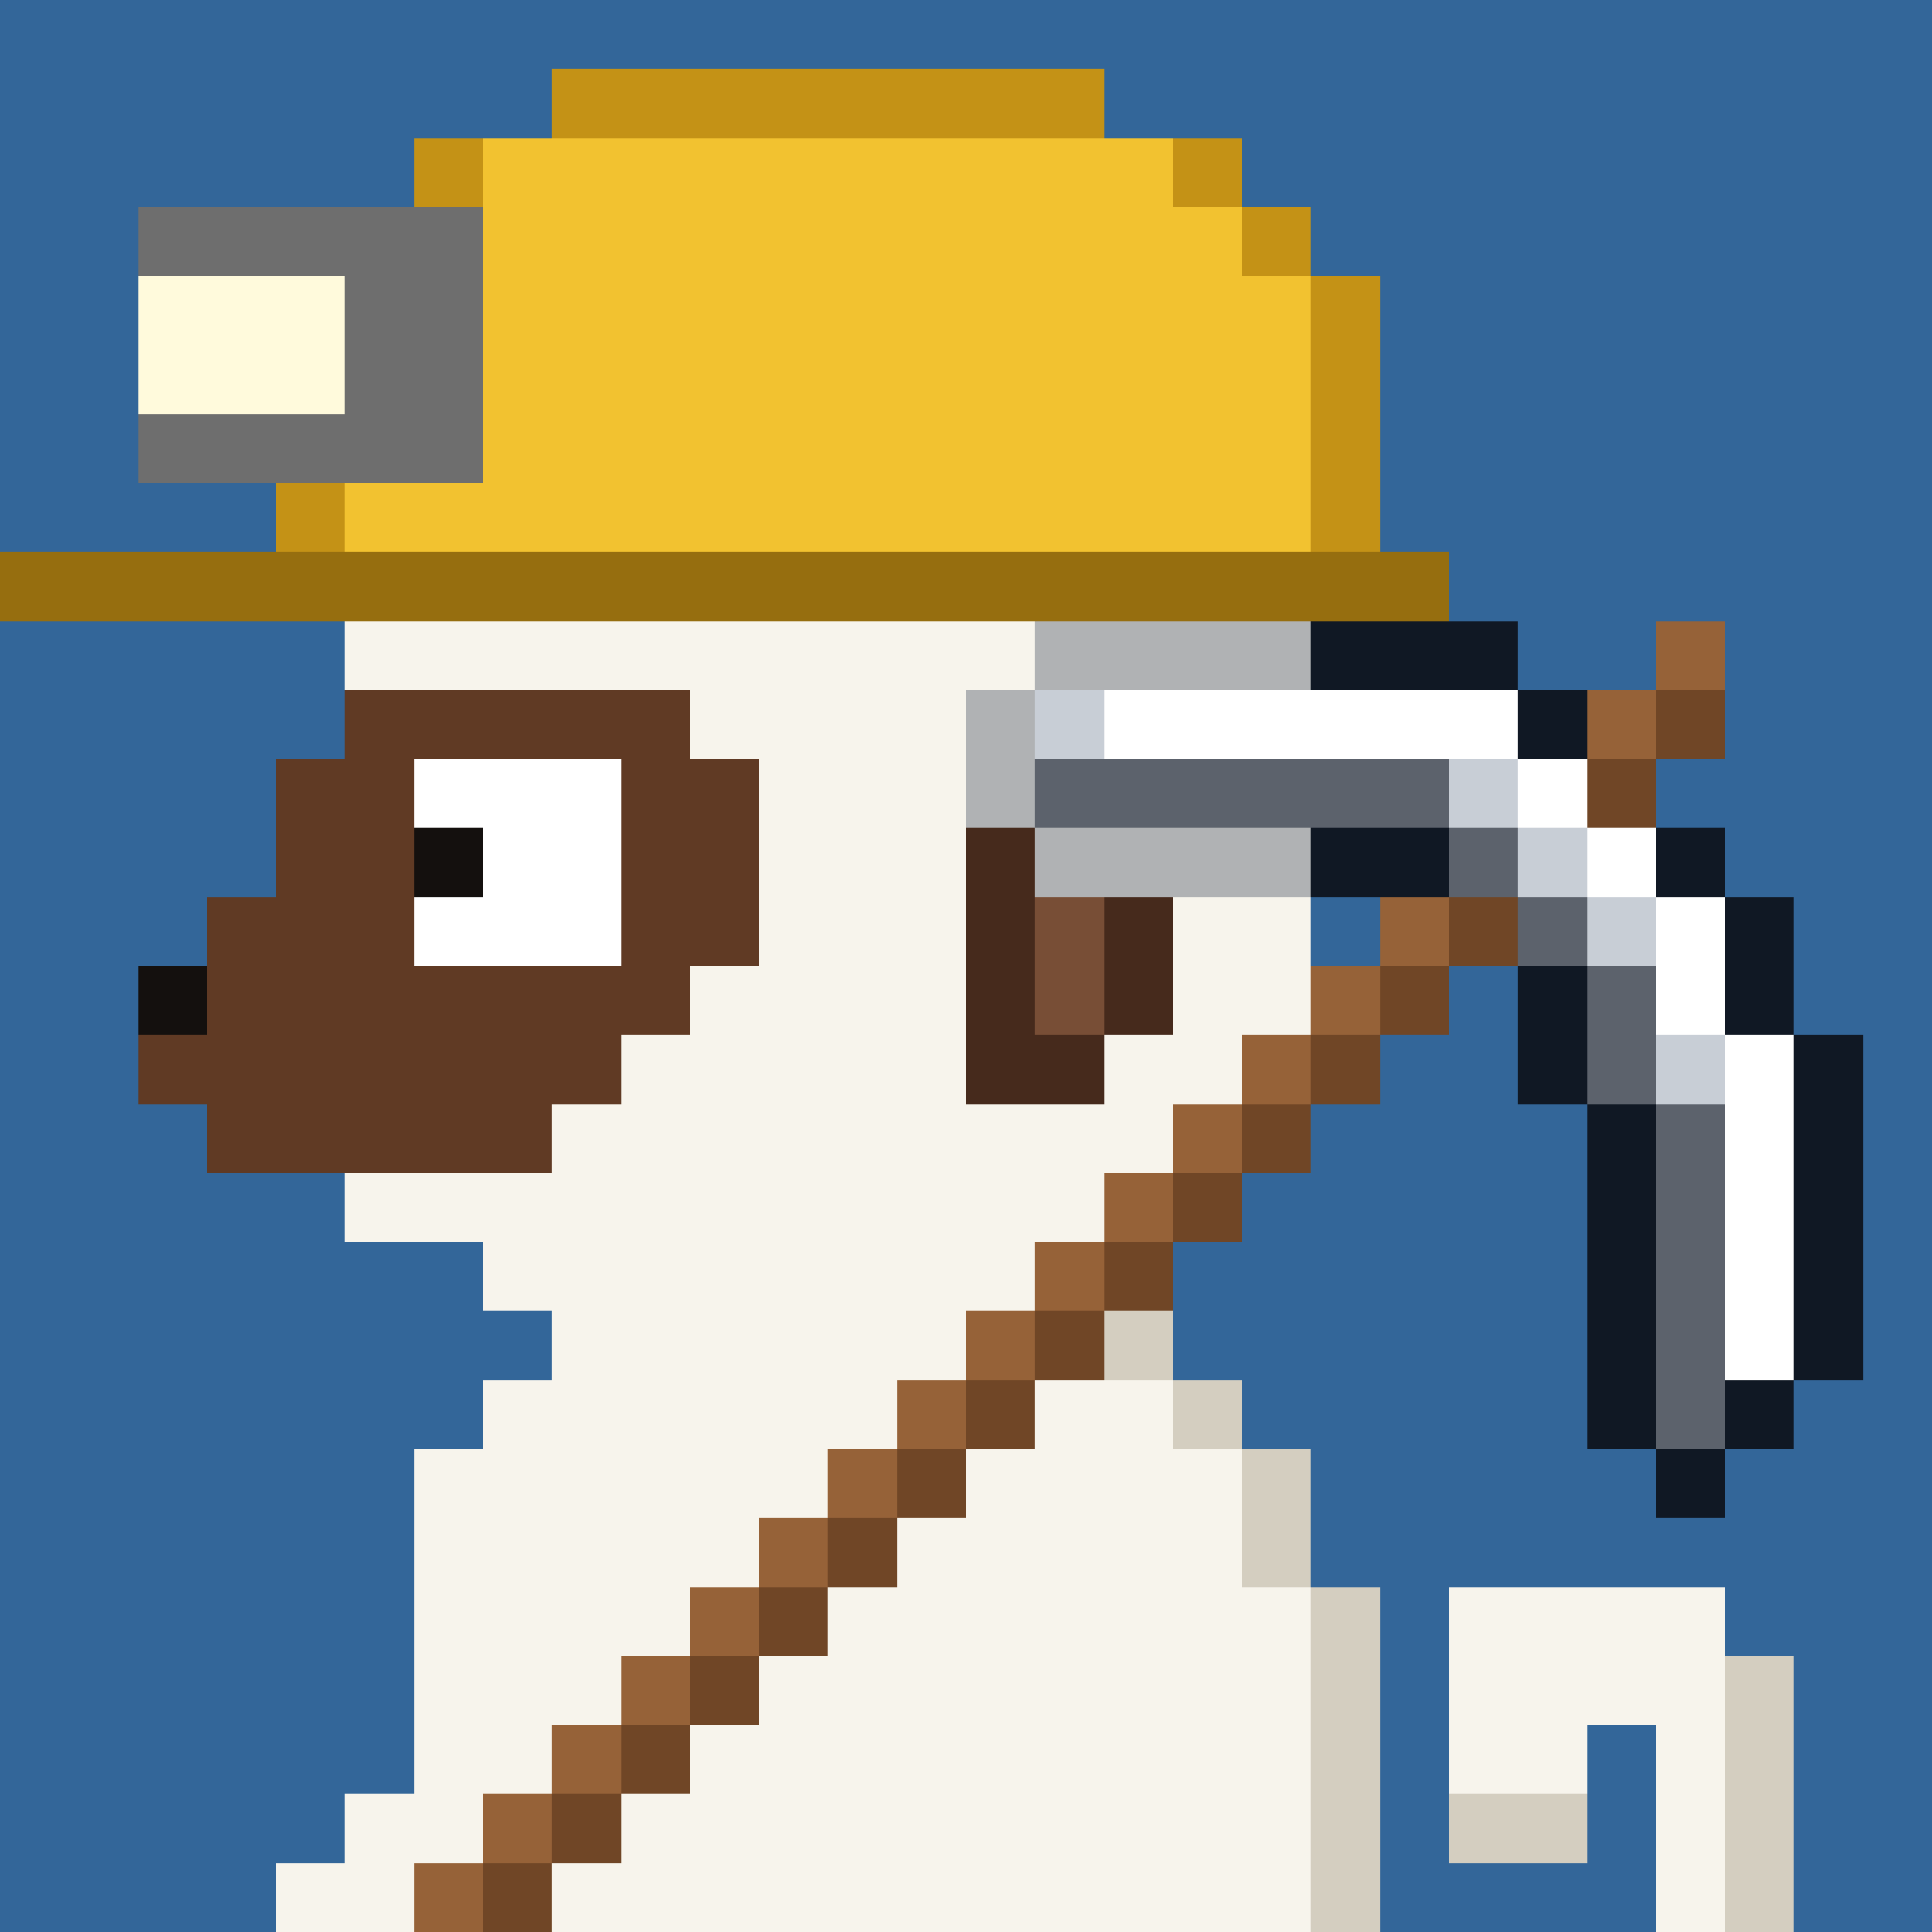
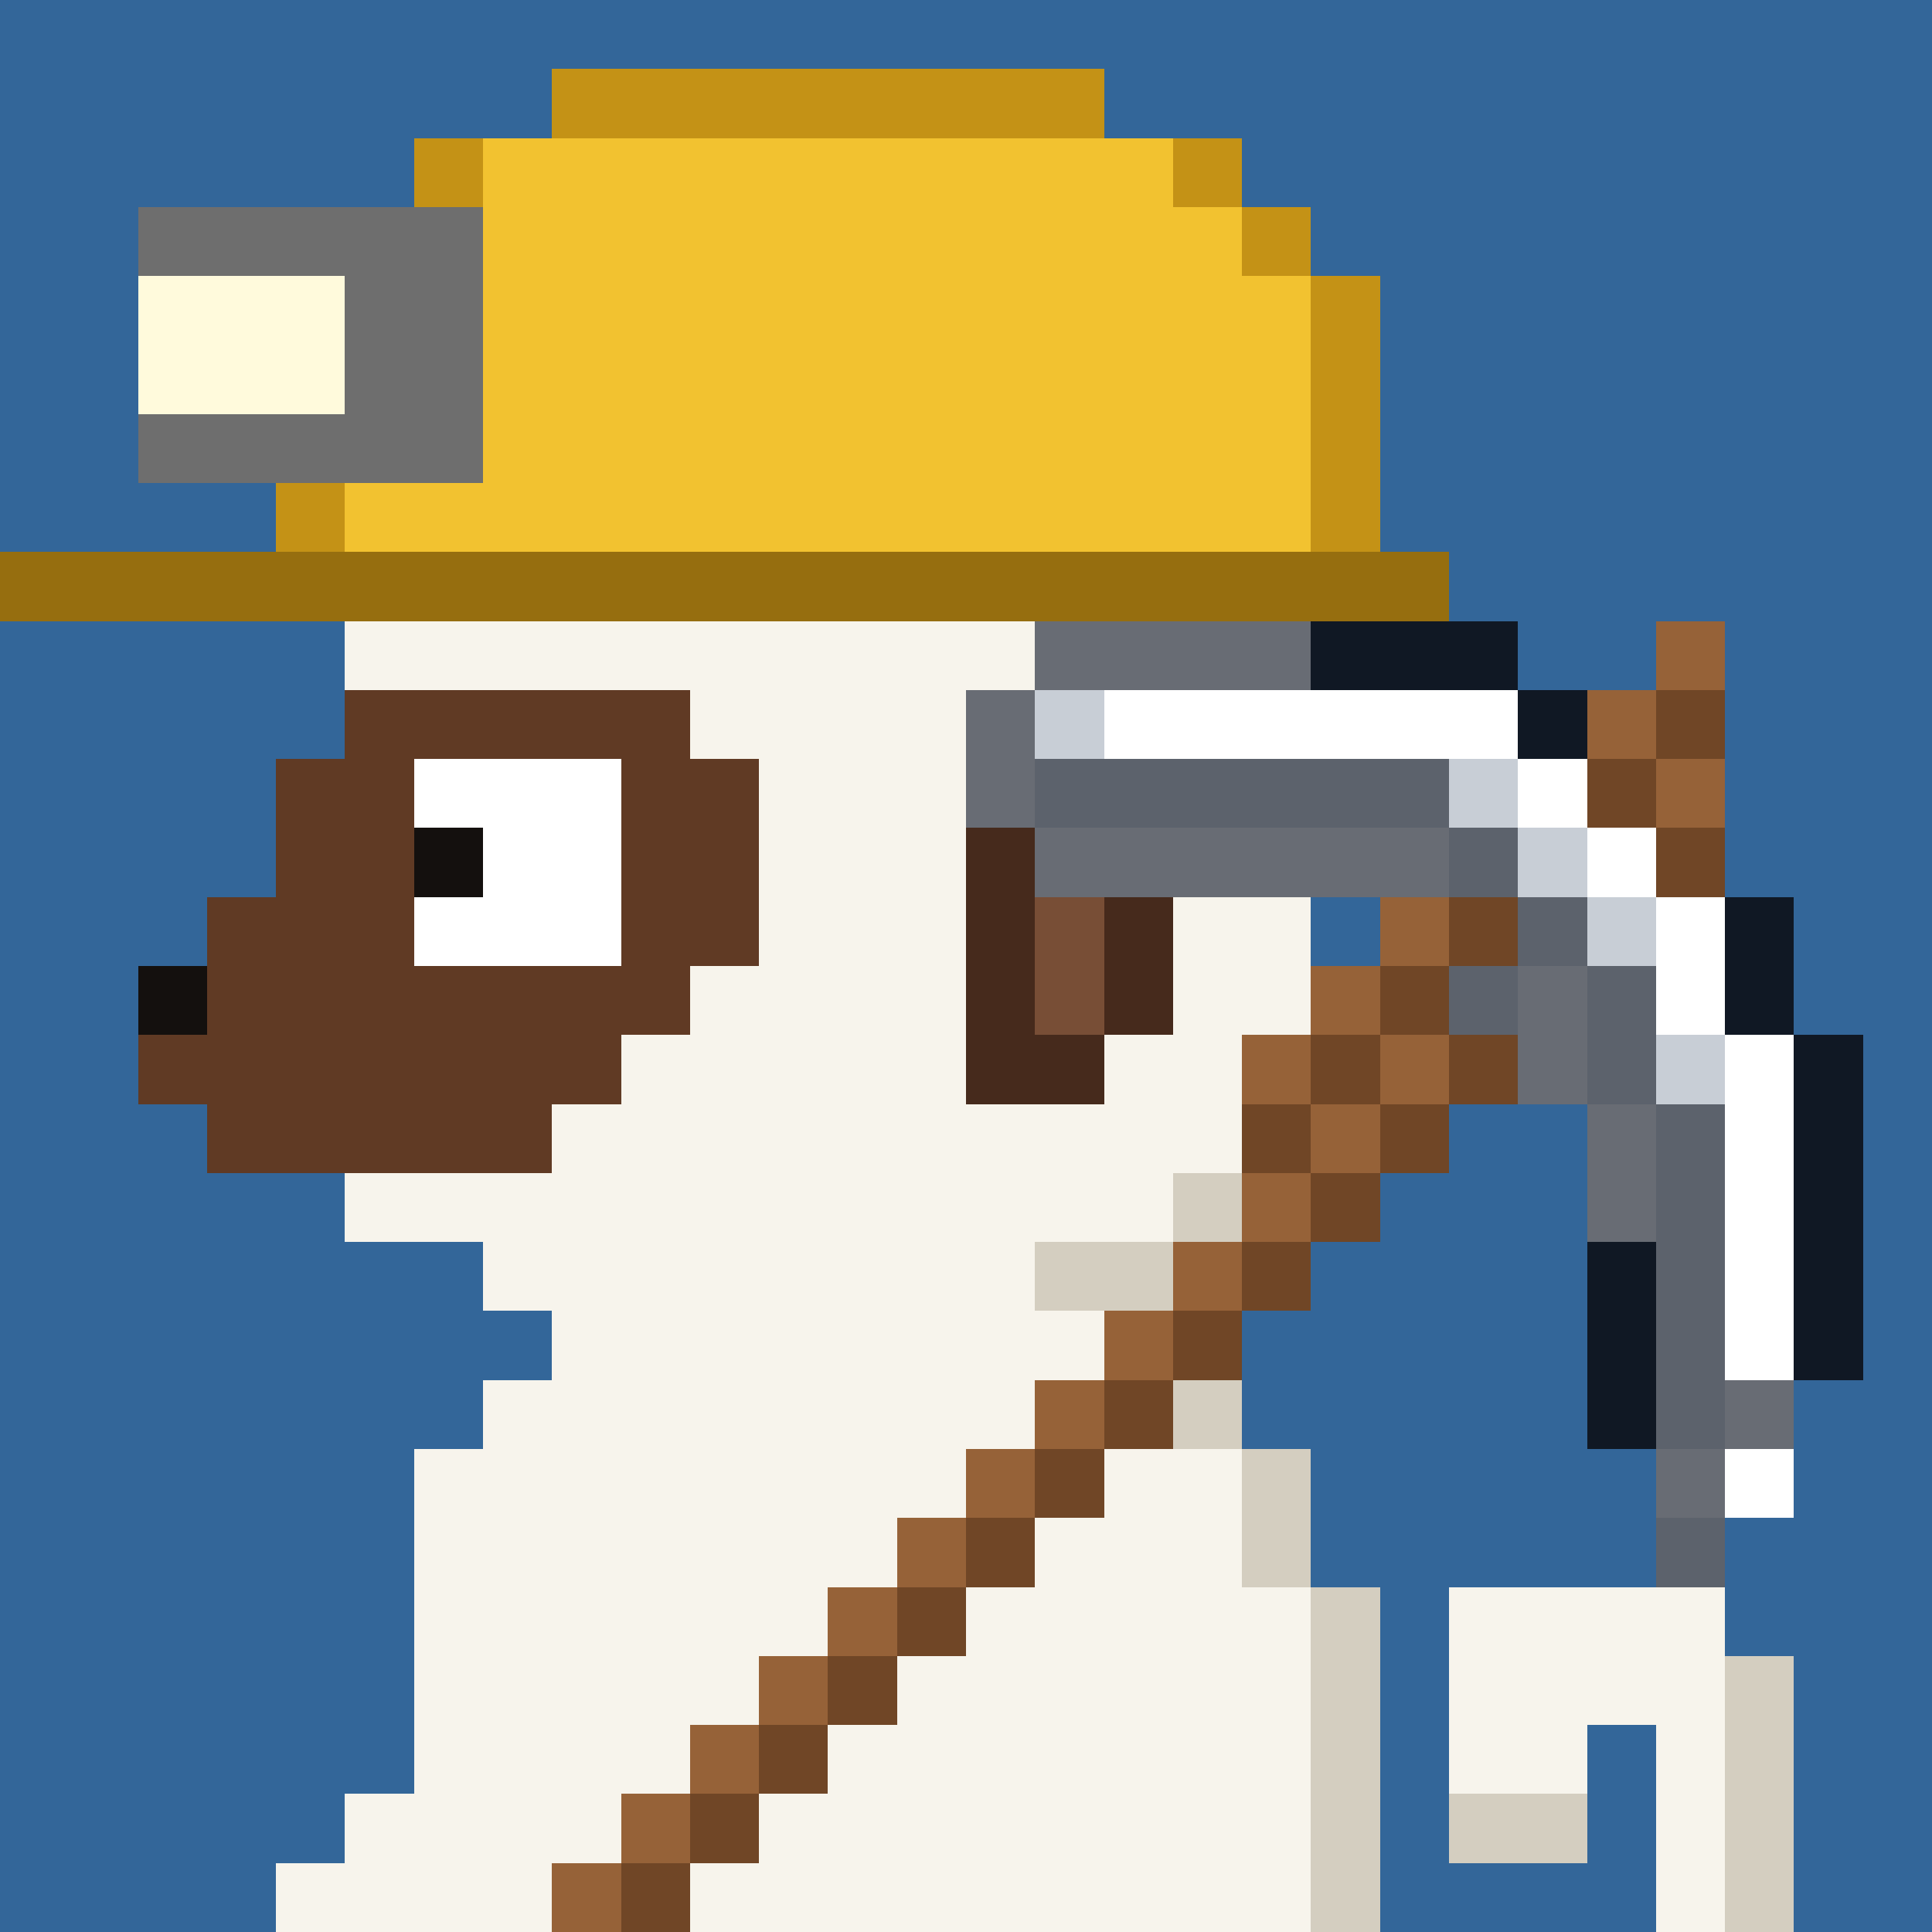
<svg xmlns="http://www.w3.org/2000/svg" viewBox="0 0 28 28" shape-rendering="crispEdges">
  <rect width="28" height="28" fill="#336699" />
  <rect x="8" y="1" width="1" height="1" fill="#c49216" />
  <rect x="9" y="1" width="1" height="1" fill="#c49216" />
  <rect x="10" y="1" width="1" height="1" fill="#c49216" />
  <rect x="11" y="1" width="1" height="1" fill="#c49216" />
  <rect x="12" y="1" width="1" height="1" fill="#c49216" />
  <rect x="13" y="1" width="1" height="1" fill="#c49216" />
  <rect x="14" y="1" width="1" height="1" fill="#c49216" />
  <rect x="15" y="1" width="1" height="1" fill="#c49216" />
  <rect x="6" y="2" width="1" height="1" fill="#c49216" />
  <rect x="7" y="2" width="1" height="1" fill="#f2c230" />
  <rect x="8" y="2" width="1" height="1" fill="#f2c230" />
  <rect x="9" y="2" width="1" height="1" fill="#f2c230" />
  <rect x="10" y="2" width="1" height="1" fill="#f2c230" />
  <rect x="11" y="2" width="1" height="1" fill="#f2c230" />
  <rect x="12" y="2" width="1" height="1" fill="#f2c230" />
  <rect x="13" y="2" width="1" height="1" fill="#f2c230" />
  <rect x="14" y="2" width="1" height="1" fill="#f2c230" />
  <rect x="15" y="2" width="1" height="1" fill="#f2c230" />
  <rect x="16" y="2" width="1" height="1" fill="#f2c230" />
  <rect x="17" y="2" width="1" height="1" fill="#c49216" />
  <rect x="2" y="3" width="1" height="1" fill="#6e6e6e" />
  <rect x="3" y="3" width="1" height="1" fill="#6e6e6e" />
  <rect x="4" y="3" width="1" height="1" fill="#6e6e6e" />
  <rect x="5" y="3" width="1" height="1" fill="#6e6e6e" />
  <rect x="6" y="3" width="1" height="1" fill="#6e6e6e" />
  <rect x="7" y="3" width="1" height="1" fill="#f2c230" />
  <rect x="8" y="3" width="1" height="1" fill="#f2c230" />
  <rect x="9" y="3" width="1" height="1" fill="#f2c230" />
  <rect x="10" y="3" width="1" height="1" fill="#f2c230" />
  <rect x="11" y="3" width="1" height="1" fill="#f2c230" />
  <rect x="12" y="3" width="1" height="1" fill="#f2c230" />
  <rect x="13" y="3" width="1" height="1" fill="#f2c230" />
  <rect x="14" y="3" width="1" height="1" fill="#f2c230" />
  <rect x="15" y="3" width="1" height="1" fill="#f2c230" />
  <rect x="16" y="3" width="1" height="1" fill="#f2c230" />
  <rect x="17" y="3" width="1" height="1" fill="#f2c230" />
  <rect x="18" y="3" width="1" height="1" fill="#c49216" />
  <rect x="2" y="4" width="1" height="1" fill="#fffadc" />
  <rect x="3" y="4" width="1" height="1" fill="#fffadc" />
  <rect x="4" y="4" width="1" height="1" fill="#fffadc" />
  <rect x="5" y="4" width="1" height="1" fill="#6e6e6e" />
  <rect x="6" y="4" width="1" height="1" fill="#6e6e6e" />
  <rect x="7" y="4" width="1" height="1" fill="#f2c230" />
  <rect x="8" y="4" width="1" height="1" fill="#f2c230" />
  <rect x="9" y="4" width="1" height="1" fill="#f2c230" />
  <rect x="10" y="4" width="1" height="1" fill="#f2c230" />
  <rect x="11" y="4" width="1" height="1" fill="#f2c230" />
  <rect x="12" y="4" width="1" height="1" fill="#f2c230" />
  <rect x="13" y="4" width="1" height="1" fill="#f2c230" />
  <rect x="14" y="4" width="1" height="1" fill="#f2c230" />
  <rect x="15" y="4" width="1" height="1" fill="#f2c230" />
  <rect x="16" y="4" width="1" height="1" fill="#f2c230" />
  <rect x="17" y="4" width="1" height="1" fill="#f2c230" />
  <rect x="18" y="4" width="1" height="1" fill="#f2c230" />
  <rect x="19" y="4" width="1" height="1" fill="#c49216" />
  <rect x="2" y="5" width="1" height="1" fill="#fffadc" />
  <rect x="3" y="5" width="1" height="1" fill="#fffadc" />
  <rect x="4" y="5" width="1" height="1" fill="#fffadc" />
  <rect x="5" y="5" width="1" height="1" fill="#6e6e6e" />
  <rect x="6" y="5" width="1" height="1" fill="#6e6e6e" />
  <rect x="7" y="5" width="1" height="1" fill="#f2c230" />
  <rect x="8" y="5" width="1" height="1" fill="#f2c230" />
  <rect x="9" y="5" width="1" height="1" fill="#f2c230" />
  <rect x="10" y="5" width="1" height="1" fill="#f2c230" />
  <rect x="11" y="5" width="1" height="1" fill="#f2c230" />
  <rect x="12" y="5" width="1" height="1" fill="#f2c230" />
  <rect x="13" y="5" width="1" height="1" fill="#f2c230" />
  <rect x="14" y="5" width="1" height="1" fill="#f2c230" />
  <rect x="15" y="5" width="1" height="1" fill="#f2c230" />
  <rect x="16" y="5" width="1" height="1" fill="#f2c230" />
  <rect x="17" y="5" width="1" height="1" fill="#f2c230" />
  <rect x="18" y="5" width="1" height="1" fill="#f2c230" />
  <rect x="19" y="5" width="1" height="1" fill="#c49216" />
  <rect x="2" y="6" width="1" height="1" fill="#6e6e6e" />
  <rect x="3" y="6" width="1" height="1" fill="#6e6e6e" />
  <rect x="4" y="6" width="1" height="1" fill="#6e6e6e" />
  <rect x="5" y="6" width="1" height="1" fill="#6e6e6e" />
  <rect x="6" y="6" width="1" height="1" fill="#6e6e6e" />
  <rect x="7" y="6" width="1" height="1" fill="#f2c230" />
  <rect x="8" y="6" width="1" height="1" fill="#f2c230" />
  <rect x="9" y="6" width="1" height="1" fill="#f2c230" />
  <rect x="10" y="6" width="1" height="1" fill="#f2c230" />
  <rect x="11" y="6" width="1" height="1" fill="#f2c230" />
  <rect x="12" y="6" width="1" height="1" fill="#f2c230" />
  <rect x="13" y="6" width="1" height="1" fill="#f2c230" />
  <rect x="14" y="6" width="1" height="1" fill="#f2c230" />
  <rect x="15" y="6" width="1" height="1" fill="#f2c230" />
  <rect x="16" y="6" width="1" height="1" fill="#f2c230" />
  <rect x="17" y="6" width="1" height="1" fill="#f2c230" />
  <rect x="18" y="6" width="1" height="1" fill="#f2c230" />
  <rect x="19" y="6" width="1" height="1" fill="#c49216" />
  <rect x="4" y="7" width="1" height="1" fill="#c49216" />
  <rect x="5" y="7" width="1" height="1" fill="#f2c230" />
  <rect x="6" y="7" width="1" height="1" fill="#f2c230" />
  <rect x="7" y="7" width="1" height="1" fill="#f2c230" />
  <rect x="8" y="7" width="1" height="1" fill="#f2c230" />
  <rect x="9" y="7" width="1" height="1" fill="#f2c230" />
  <rect x="10" y="7" width="1" height="1" fill="#f2c230" />
  <rect x="11" y="7" width="1" height="1" fill="#f2c230" />
  <rect x="12" y="7" width="1" height="1" fill="#f2c230" />
  <rect x="13" y="7" width="1" height="1" fill="#f2c230" />
  <rect x="14" y="7" width="1" height="1" fill="#f2c230" />
  <rect x="15" y="7" width="1" height="1" fill="#f2c230" />
  <rect x="16" y="7" width="1" height="1" fill="#f2c230" />
  <rect x="17" y="7" width="1" height="1" fill="#f2c230" />
  <rect x="18" y="7" width="1" height="1" fill="#f2c230" />
  <rect x="19" y="7" width="1" height="1" fill="#c49216" />
  <rect x="0" y="8" width="1" height="1" fill="#966e0f" />
  <rect x="1" y="8" width="1" height="1" fill="#966e0f" />
  <rect x="2" y="8" width="1" height="1" fill="#966e0f" />
  <rect x="3" y="8" width="1" height="1" fill="#966e0f" />
  <rect x="4" y="8" width="1" height="1" fill="#966e0f" />
  <rect x="5" y="8" width="1" height="1" fill="#966e0f" />
  <rect x="6" y="8" width="1" height="1" fill="#966e0f" />
  <rect x="7" y="8" width="1" height="1" fill="#966e0f" />
  <rect x="8" y="8" width="1" height="1" fill="#966e0f" />
  <rect x="9" y="8" width="1" height="1" fill="#966e0f" />
  <rect x="10" y="8" width="1" height="1" fill="#966e0f" />
  <rect x="11" y="8" width="1" height="1" fill="#966e0f" />
  <rect x="12" y="8" width="1" height="1" fill="#966e0f" />
  <rect x="13" y="8" width="1" height="1" fill="#966e0f" />
  <rect x="14" y="8" width="1" height="1" fill="#966e0f" />
  <rect x="15" y="8" width="1" height="1" fill="#966e0f" />
  <rect x="16" y="8" width="1" height="1" fill="#966e0f" />
  <rect x="17" y="8" width="1" height="1" fill="#966e0f" />
  <rect x="18" y="8" width="1" height="1" fill="#966e0f" />
  <rect x="19" y="8" width="1" height="1" fill="#966e0f" />
  <rect x="20" y="8" width="1" height="1" fill="#966e0f" />
  <rect x="5" y="9" width="1" height="1" fill="#f7f4ec" />
  <rect x="6" y="9" width="1" height="1" fill="#f7f4ec" />
  <rect x="7" y="9" width="1" height="1" fill="#f7f4ec" />
  <rect x="8" y="9" width="1" height="1" fill="#f7f4ec" />
  <rect x="9" y="9" width="1" height="1" fill="#f7f4ec" />
  <rect x="10" y="9" width="1" height="1" fill="#f7f4ec" />
  <rect x="11" y="9" width="1" height="1" fill="#f7f4ec" />
  <rect x="12" y="9" width="1" height="1" fill="#f7f4ec" />
  <rect x="13" y="9" width="1" height="1" fill="#f7f4ec" />
  <rect x="14" y="9" width="1" height="1" fill="#f7f4ec" />
-   <rect x="15" y="9" width="1" height="1" fill="#b0b2b4" />
-   <rect x="16" y="9" width="1" height="1" fill="#b0b2b4" />
-   <rect x="17" y="9" width="1" height="1" fill="#b0b2b4" />
-   <rect x="18" y="9" width="1" height="1" fill="#b0b2b4" />
+   <rect x="15" y="9" width="1" height="1" fill="#686c74" />
+   <rect x="16" y="9" width="1" height="1" fill="#686c74" />
+   <rect x="17" y="9" width="1" height="1" fill="#686c74" />
+   <rect x="18" y="9" width="1" height="1" fill="#686c74" />
  <rect x="19" y="9" width="1" height="1" fill="#101824" />
  <rect x="20" y="9" width="1" height="1" fill="#101824" />
  <rect x="21" y="9" width="1" height="1" fill="#101824" />
  <rect x="24" y="9" width="1" height="1" fill="#966238" />
  <rect x="5" y="10" width="1" height="1" fill="#603a24" />
  <rect x="6" y="10" width="1" height="1" fill="#603a24" />
  <rect x="7" y="10" width="1" height="1" fill="#603a24" />
  <rect x="8" y="10" width="1" height="1" fill="#603a24" />
  <rect x="9" y="10" width="1" height="1" fill="#603a24" />
  <rect x="10" y="10" width="1" height="1" fill="#f7f4ec" />
  <rect x="11" y="10" width="1" height="1" fill="#f7f4ec" />
  <rect x="12" y="10" width="1" height="1" fill="#f7f4ec" />
  <rect x="13" y="10" width="1" height="1" fill="#f7f4ec" />
-   <rect x="14" y="10" width="1" height="1" fill="#b0b2b4" />
+   <rect x="14" y="10" width="1" height="1" fill="#686c74" />
  <rect x="15" y="10" width="1" height="1" fill="#c8ced6" />
  <rect x="16" y="10" width="1" height="1" fill="#ffffff" />
  <rect x="17" y="10" width="1" height="1" fill="#ffffff" />
  <rect x="18" y="10" width="1" height="1" fill="#ffffff" />
  <rect x="19" y="10" width="1" height="1" fill="#ffffff" />
  <rect x="20" y="10" width="1" height="1" fill="#ffffff" />
  <rect x="21" y="10" width="1" height="1" fill="#ffffff" />
  <rect x="22" y="10" width="1" height="1" fill="#101824" />
  <rect x="23" y="10" width="1" height="1" fill="#966238" />
  <rect x="24" y="10" width="1" height="1" fill="#704626" />
  <rect x="4" y="11" width="1" height="1" fill="#603a24" />
  <rect x="5" y="11" width="1" height="1" fill="#603a24" />
  <rect x="6" y="11" width="1" height="1" fill="#ffffff" />
  <rect x="7" y="11" width="1" height="1" fill="#ffffff" />
  <rect x="8" y="11" width="1" height="1" fill="#ffffff" />
  <rect x="9" y="11" width="1" height="1" fill="#603a24" />
  <rect x="10" y="11" width="1" height="1" fill="#603a24" />
  <rect x="11" y="11" width="1" height="1" fill="#f7f4ec" />
  <rect x="12" y="11" width="1" height="1" fill="#f7f4ec" />
  <rect x="13" y="11" width="1" height="1" fill="#f7f4ec" />
-   <rect x="14" y="11" width="1" height="1" fill="#b0b2b4" />
+   <rect x="14" y="11" width="1" height="1" fill="#686c74" />
  <rect x="15" y="11" width="1" height="1" fill="#5c626c" />
  <rect x="16" y="11" width="1" height="1" fill="#5c626c" />
  <rect x="17" y="11" width="1" height="1" fill="#5c626c" />
  <rect x="18" y="11" width="1" height="1" fill="#5c626c" />
  <rect x="19" y="11" width="1" height="1" fill="#5c626c" />
  <rect x="20" y="11" width="1" height="1" fill="#5c626c" />
  <rect x="21" y="11" width="1" height="1" fill="#c8ced6" />
  <rect x="22" y="11" width="1" height="1" fill="#ffffff" />
  <rect x="23" y="11" width="1" height="1" fill="#704626" />
+   <rect x="24" y="11" width="1" height="1" fill="#966238" />
  <rect x="4" y="12" width="1" height="1" fill="#603a24" />
  <rect x="5" y="12" width="1" height="1" fill="#603a24" />
  <rect x="6" y="12" width="1" height="1" fill="#14100e" />
  <rect x="7" y="12" width="1" height="1" fill="#ffffff" />
  <rect x="8" y="12" width="1" height="1" fill="#ffffff" />
  <rect x="9" y="12" width="1" height="1" fill="#603a24" />
  <rect x="10" y="12" width="1" height="1" fill="#603a24" />
  <rect x="11" y="12" width="1" height="1" fill="#f7f4ec" />
  <rect x="12" y="12" width="1" height="1" fill="#f7f4ec" />
  <rect x="13" y="12" width="1" height="1" fill="#f7f4ec" />
  <rect x="14" y="12" width="1" height="1" fill="#462a1c" />
-   <rect x="15" y="12" width="1" height="1" fill="#b0b2b4" />
-   <rect x="16" y="12" width="1" height="1" fill="#b0b2b4" />
-   <rect x="17" y="12" width="1" height="1" fill="#b0b2b4" />
-   <rect x="18" y="12" width="1" height="1" fill="#b0b2b4" />
-   <rect x="19" y="12" width="1" height="1" fill="#101824" />
-   <rect x="20" y="12" width="1" height="1" fill="#101824" />
+   <rect x="15" y="12" width="1" height="1" fill="#686c74" />
+   <rect x="16" y="12" width="1" height="1" fill="#686c74" />
+   <rect x="17" y="12" width="1" height="1" fill="#686c74" />
+   <rect x="18" y="12" width="1" height="1" fill="#686c74" />
+   <rect x="19" y="12" width="1" height="1" fill="#686c74" />
+   <rect x="20" y="12" width="1" height="1" fill="#686c74" />
  <rect x="21" y="12" width="1" height="1" fill="#5c626c" />
  <rect x="22" y="12" width="1" height="1" fill="#c8ced6" />
  <rect x="23" y="12" width="1" height="1" fill="#ffffff" />
-   <rect x="24" y="12" width="1" height="1" fill="#101824" />
+   <rect x="24" y="12" width="1" height="1" fill="#704626" />
  <rect x="3" y="13" width="1" height="1" fill="#603a24" />
  <rect x="4" y="13" width="1" height="1" fill="#603a24" />
  <rect x="5" y="13" width="1" height="1" fill="#603a24" />
  <rect x="6" y="13" width="1" height="1" fill="#ffffff" />
  <rect x="7" y="13" width="1" height="1" fill="#ffffff" />
  <rect x="8" y="13" width="1" height="1" fill="#ffffff" />
  <rect x="9" y="13" width="1" height="1" fill="#603a24" />
  <rect x="10" y="13" width="1" height="1" fill="#603a24" />
  <rect x="11" y="13" width="1" height="1" fill="#f7f4ec" />
  <rect x="12" y="13" width="1" height="1" fill="#f7f4ec" />
  <rect x="13" y="13" width="1" height="1" fill="#f7f4ec" />
  <rect x="14" y="13" width="1" height="1" fill="#462a1c" />
  <rect x="15" y="13" width="1" height="1" fill="#784e36" />
  <rect x="16" y="13" width="1" height="1" fill="#462a1c" />
  <rect x="17" y="13" width="1" height="1" fill="#f7f4ec" />
  <rect x="18" y="13" width="1" height="1" fill="#f7f4ec" />
  <rect x="20" y="13" width="1" height="1" fill="#966238" />
  <rect x="21" y="13" width="1" height="1" fill="#704626" />
  <rect x="22" y="13" width="1" height="1" fill="#5c626c" />
  <rect x="23" y="13" width="1" height="1" fill="#c8ced6" />
  <rect x="24" y="13" width="1" height="1" fill="#ffffff" />
  <rect x="25" y="13" width="1" height="1" fill="#101824" />
  <rect x="2" y="14" width="1" height="1" fill="#14100e" />
  <rect x="3" y="14" width="1" height="1" fill="#603a24" />
  <rect x="4" y="14" width="1" height="1" fill="#603a24" />
  <rect x="5" y="14" width="1" height="1" fill="#603a24" />
  <rect x="6" y="14" width="1" height="1" fill="#603a24" />
  <rect x="7" y="14" width="1" height="1" fill="#603a24" />
  <rect x="8" y="14" width="1" height="1" fill="#603a24" />
  <rect x="9" y="14" width="1" height="1" fill="#603a24" />
  <rect x="10" y="14" width="1" height="1" fill="#f7f4ec" />
  <rect x="11" y="14" width="1" height="1" fill="#f7f4ec" />
  <rect x="12" y="14" width="1" height="1" fill="#f7f4ec" />
  <rect x="13" y="14" width="1" height="1" fill="#f7f4ec" />
  <rect x="14" y="14" width="1" height="1" fill="#462a1c" />
  <rect x="15" y="14" width="1" height="1" fill="#784e36" />
  <rect x="16" y="14" width="1" height="1" fill="#462a1c" />
  <rect x="17" y="14" width="1" height="1" fill="#f7f4ec" />
  <rect x="18" y="14" width="1" height="1" fill="#f7f4ec" />
  <rect x="19" y="14" width="1" height="1" fill="#966238" />
  <rect x="20" y="14" width="1" height="1" fill="#704626" />
-   <rect x="22" y="14" width="1" height="1" fill="#101824" />
+   <rect x="21" y="14" width="1" height="1" fill="#5c626c" />
+   <rect x="22" y="14" width="1" height="1" fill="#686c74" />
  <rect x="23" y="14" width="1" height="1" fill="#5c626c" />
  <rect x="24" y="14" width="1" height="1" fill="#ffffff" />
  <rect x="25" y="14" width="1" height="1" fill="#101824" />
  <rect x="2" y="15" width="1" height="1" fill="#603a24" />
  <rect x="3" y="15" width="1" height="1" fill="#603a24" />
  <rect x="4" y="15" width="1" height="1" fill="#603a24" />
  <rect x="5" y="15" width="1" height="1" fill="#603a24" />
  <rect x="6" y="15" width="1" height="1" fill="#603a24" />
  <rect x="7" y="15" width="1" height="1" fill="#603a24" />
  <rect x="8" y="15" width="1" height="1" fill="#603a24" />
  <rect x="9" y="15" width="1" height="1" fill="#f7f4ec" />
  <rect x="10" y="15" width="1" height="1" fill="#f7f4ec" />
  <rect x="11" y="15" width="1" height="1" fill="#f7f4ec" />
  <rect x="12" y="15" width="1" height="1" fill="#f7f4ec" />
  <rect x="13" y="15" width="1" height="1" fill="#f7f4ec" />
  <rect x="14" y="15" width="1" height="1" fill="#462a1c" />
  <rect x="15" y="15" width="1" height="1" fill="#462a1c" />
  <rect x="16" y="15" width="1" height="1" fill="#f7f4ec" />
  <rect x="17" y="15" width="1" height="1" fill="#f7f4ec" />
  <rect x="18" y="15" width="1" height="1" fill="#966238" />
  <rect x="19" y="15" width="1" height="1" fill="#704626" />
-   <rect x="22" y="15" width="1" height="1" fill="#101824" />
+   <rect x="20" y="15" width="1" height="1" fill="#966238" />
+   <rect x="21" y="15" width="1" height="1" fill="#704626" />
+   <rect x="22" y="15" width="1" height="1" fill="#686c74" />
  <rect x="23" y="15" width="1" height="1" fill="#5c626c" />
  <rect x="24" y="15" width="1" height="1" fill="#c8ced6" />
  <rect x="25" y="15" width="1" height="1" fill="#ffffff" />
  <rect x="26" y="15" width="1" height="1" fill="#101824" />
  <rect x="3" y="16" width="1" height="1" fill="#603a24" />
  <rect x="4" y="16" width="1" height="1" fill="#603a24" />
  <rect x="5" y="16" width="1" height="1" fill="#603a24" />
  <rect x="6" y="16" width="1" height="1" fill="#603a24" />
  <rect x="7" y="16" width="1" height="1" fill="#603a24" />
  <rect x="8" y="16" width="1" height="1" fill="#f7f4ec" />
  <rect x="9" y="16" width="1" height="1" fill="#f7f4ec" />
  <rect x="10" y="16" width="1" height="1" fill="#f7f4ec" />
  <rect x="11" y="16" width="1" height="1" fill="#f7f4ec" />
  <rect x="12" y="16" width="1" height="1" fill="#f7f4ec" />
  <rect x="13" y="16" width="1" height="1" fill="#f7f4ec" />
  <rect x="14" y="16" width="1" height="1" fill="#f7f4ec" />
  <rect x="15" y="16" width="1" height="1" fill="#f7f4ec" />
  <rect x="16" y="16" width="1" height="1" fill="#f7f4ec" />
-   <rect x="17" y="16" width="1" height="1" fill="#966238" />
+   <rect x="17" y="16" width="1" height="1" fill="#f7f4ec" />
  <rect x="18" y="16" width="1" height="1" fill="#704626" />
-   <rect x="23" y="16" width="1" height="1" fill="#101824" />
+   <rect x="19" y="16" width="1" height="1" fill="#966238" />
+   <rect x="20" y="16" width="1" height="1" fill="#704626" />
+   <rect x="23" y="16" width="1" height="1" fill="#686c74" />
  <rect x="24" y="16" width="1" height="1" fill="#5c626c" />
  <rect x="25" y="16" width="1" height="1" fill="#ffffff" />
  <rect x="26" y="16" width="1" height="1" fill="#101824" />
  <rect x="5" y="17" width="1" height="1" fill="#f7f4ec" />
  <rect x="6" y="17" width="1" height="1" fill="#f7f4ec" />
  <rect x="7" y="17" width="1" height="1" fill="#f7f4ec" />
  <rect x="8" y="17" width="1" height="1" fill="#f7f4ec" />
  <rect x="9" y="17" width="1" height="1" fill="#f7f4ec" />
  <rect x="10" y="17" width="1" height="1" fill="#f7f4ec" />
  <rect x="11" y="17" width="1" height="1" fill="#f7f4ec" />
  <rect x="12" y="17" width="1" height="1" fill="#f7f4ec" />
  <rect x="13" y="17" width="1" height="1" fill="#f7f4ec" />
  <rect x="14" y="17" width="1" height="1" fill="#f7f4ec" />
  <rect x="15" y="17" width="1" height="1" fill="#f7f4ec" />
-   <rect x="16" y="17" width="1" height="1" fill="#966238" />
-   <rect x="17" y="17" width="1" height="1" fill="#704626" />
-   <rect x="23" y="17" width="1" height="1" fill="#101824" />
+   <rect x="16" y="17" width="1" height="1" fill="#f7f4ec" />
+   <rect x="17" y="17" width="1" height="1" fill="#d4cec0" />
+   <rect x="18" y="17" width="1" height="1" fill="#966238" />
+   <rect x="19" y="17" width="1" height="1" fill="#704626" />
+   <rect x="23" y="17" width="1" height="1" fill="#686c74" />
  <rect x="24" y="17" width="1" height="1" fill="#5c626c" />
  <rect x="25" y="17" width="1" height="1" fill="#ffffff" />
  <rect x="26" y="17" width="1" height="1" fill="#101824" />
  <rect x="7" y="18" width="1" height="1" fill="#f7f4ec" />
  <rect x="8" y="18" width="1" height="1" fill="#f7f4ec" />
  <rect x="9" y="18" width="1" height="1" fill="#f7f4ec" />
  <rect x="10" y="18" width="1" height="1" fill="#f7f4ec" />
  <rect x="11" y="18" width="1" height="1" fill="#f7f4ec" />
  <rect x="12" y="18" width="1" height="1" fill="#f7f4ec" />
  <rect x="13" y="18" width="1" height="1" fill="#f7f4ec" />
  <rect x="14" y="18" width="1" height="1" fill="#f7f4ec" />
-   <rect x="15" y="18" width="1" height="1" fill="#966238" />
-   <rect x="16" y="18" width="1" height="1" fill="#704626" />
+   <rect x="15" y="18" width="1" height="1" fill="#d4cec0" />
+   <rect x="16" y="18" width="1" height="1" fill="#d4cec0" />
+   <rect x="17" y="18" width="1" height="1" fill="#966238" />
+   <rect x="18" y="18" width="1" height="1" fill="#704626" />
  <rect x="23" y="18" width="1" height="1" fill="#101824" />
  <rect x="24" y="18" width="1" height="1" fill="#5c626c" />
  <rect x="25" y="18" width="1" height="1" fill="#ffffff" />
  <rect x="26" y="18" width="1" height="1" fill="#101824" />
  <rect x="8" y="19" width="1" height="1" fill="#f7f4ec" />
  <rect x="9" y="19" width="1" height="1" fill="#f7f4ec" />
  <rect x="10" y="19" width="1" height="1" fill="#f7f4ec" />
  <rect x="11" y="19" width="1" height="1" fill="#f7f4ec" />
  <rect x="12" y="19" width="1" height="1" fill="#f7f4ec" />
  <rect x="13" y="19" width="1" height="1" fill="#f7f4ec" />
-   <rect x="14" y="19" width="1" height="1" fill="#966238" />
-   <rect x="15" y="19" width="1" height="1" fill="#704626" />
-   <rect x="16" y="19" width="1" height="1" fill="#d4cec0" />
+   <rect x="14" y="19" width="1" height="1" fill="#f7f4ec" />
+   <rect x="15" y="19" width="1" height="1" fill="#f7f4ec" />
+   <rect x="16" y="19" width="1" height="1" fill="#966238" />
+   <rect x="17" y="19" width="1" height="1" fill="#704626" />
  <rect x="23" y="19" width="1" height="1" fill="#101824" />
  <rect x="24" y="19" width="1" height="1" fill="#5c626c" />
  <rect x="25" y="19" width="1" height="1" fill="#ffffff" />
  <rect x="26" y="19" width="1" height="1" fill="#101824" />
  <rect x="7" y="20" width="1" height="1" fill="#f7f4ec" />
  <rect x="8" y="20" width="1" height="1" fill="#f7f4ec" />
  <rect x="9" y="20" width="1" height="1" fill="#f7f4ec" />
  <rect x="10" y="20" width="1" height="1" fill="#f7f4ec" />
  <rect x="11" y="20" width="1" height="1" fill="#f7f4ec" />
  <rect x="12" y="20" width="1" height="1" fill="#f7f4ec" />
-   <rect x="13" y="20" width="1" height="1" fill="#966238" />
-   <rect x="14" y="20" width="1" height="1" fill="#704626" />
-   <rect x="15" y="20" width="1" height="1" fill="#f7f4ec" />
-   <rect x="16" y="20" width="1" height="1" fill="#f7f4ec" />
+   <rect x="13" y="20" width="1" height="1" fill="#f7f4ec" />
+   <rect x="14" y="20" width="1" height="1" fill="#f7f4ec" />
+   <rect x="15" y="20" width="1" height="1" fill="#966238" />
+   <rect x="16" y="20" width="1" height="1" fill="#704626" />
  <rect x="17" y="20" width="1" height="1" fill="#d4cec0" />
  <rect x="23" y="20" width="1" height="1" fill="#101824" />
  <rect x="24" y="20" width="1" height="1" fill="#5c626c" />
-   <rect x="25" y="20" width="1" height="1" fill="#101824" />
+   <rect x="25" y="20" width="1" height="1" fill="#686c74" />
  <rect x="6" y="21" width="1" height="1" fill="#f7f4ec" />
  <rect x="7" y="21" width="1" height="1" fill="#f7f4ec" />
  <rect x="8" y="21" width="1" height="1" fill="#f7f4ec" />
  <rect x="9" y="21" width="1" height="1" fill="#f7f4ec" />
  <rect x="10" y="21" width="1" height="1" fill="#f7f4ec" />
  <rect x="11" y="21" width="1" height="1" fill="#f7f4ec" />
-   <rect x="12" y="21" width="1" height="1" fill="#966238" />
-   <rect x="13" y="21" width="1" height="1" fill="#704626" />
-   <rect x="14" y="21" width="1" height="1" fill="#f7f4ec" />
-   <rect x="15" y="21" width="1" height="1" fill="#f7f4ec" />
+   <rect x="12" y="21" width="1" height="1" fill="#f7f4ec" />
+   <rect x="13" y="21" width="1" height="1" fill="#f7f4ec" />
+   <rect x="14" y="21" width="1" height="1" fill="#966238" />
+   <rect x="15" y="21" width="1" height="1" fill="#704626" />
  <rect x="16" y="21" width="1" height="1" fill="#f7f4ec" />
  <rect x="17" y="21" width="1" height="1" fill="#f7f4ec" />
  <rect x="18" y="21" width="1" height="1" fill="#d4cec0" />
-   <rect x="24" y="21" width="1" height="1" fill="#101824" />
+   <rect x="24" y="21" width="1" height="1" fill="#686c74" />
+   <rect x="25" y="21" width="1" height="1" fill="#ffffff" />
  <rect x="6" y="22" width="1" height="1" fill="#f7f4ec" />
  <rect x="7" y="22" width="1" height="1" fill="#f7f4ec" />
  <rect x="8" y="22" width="1" height="1" fill="#f7f4ec" />
  <rect x="9" y="22" width="1" height="1" fill="#f7f4ec" />
  <rect x="10" y="22" width="1" height="1" fill="#f7f4ec" />
-   <rect x="11" y="22" width="1" height="1" fill="#966238" />
-   <rect x="12" y="22" width="1" height="1" fill="#704626" />
-   <rect x="13" y="22" width="1" height="1" fill="#f7f4ec" />
-   <rect x="14" y="22" width="1" height="1" fill="#f7f4ec" />
+   <rect x="11" y="22" width="1" height="1" fill="#f7f4ec" />
+   <rect x="12" y="22" width="1" height="1" fill="#f7f4ec" />
+   <rect x="13" y="22" width="1" height="1" fill="#966238" />
+   <rect x="14" y="22" width="1" height="1" fill="#704626" />
  <rect x="15" y="22" width="1" height="1" fill="#f7f4ec" />
  <rect x="16" y="22" width="1" height="1" fill="#f7f4ec" />
  <rect x="17" y="22" width="1" height="1" fill="#f7f4ec" />
  <rect x="18" y="22" width="1" height="1" fill="#d4cec0" />
+   <rect x="24" y="22" width="1" height="1" fill="#5c626c" />
  <rect x="6" y="23" width="1" height="1" fill="#f7f4ec" />
  <rect x="7" y="23" width="1" height="1" fill="#f7f4ec" />
  <rect x="8" y="23" width="1" height="1" fill="#f7f4ec" />
  <rect x="9" y="23" width="1" height="1" fill="#f7f4ec" />
-   <rect x="10" y="23" width="1" height="1" fill="#966238" />
-   <rect x="11" y="23" width="1" height="1" fill="#704626" />
-   <rect x="12" y="23" width="1" height="1" fill="#f7f4ec" />
-   <rect x="13" y="23" width="1" height="1" fill="#f7f4ec" />
+   <rect x="10" y="23" width="1" height="1" fill="#f7f4ec" />
+   <rect x="11" y="23" width="1" height="1" fill="#f7f4ec" />
+   <rect x="12" y="23" width="1" height="1" fill="#966238" />
+   <rect x="13" y="23" width="1" height="1" fill="#704626" />
  <rect x="14" y="23" width="1" height="1" fill="#f7f4ec" />
  <rect x="15" y="23" width="1" height="1" fill="#f7f4ec" />
  <rect x="16" y="23" width="1" height="1" fill="#f7f4ec" />
  <rect x="17" y="23" width="1" height="1" fill="#f7f4ec" />
  <rect x="18" y="23" width="1" height="1" fill="#f7f4ec" />
  <rect x="19" y="23" width="1" height="1" fill="#d4cec0" />
  <rect x="21" y="23" width="1" height="1" fill="#f7f4ec" />
  <rect x="22" y="23" width="1" height="1" fill="#f7f4ec" />
  <rect x="23" y="23" width="1" height="1" fill="#f7f4ec" />
  <rect x="24" y="23" width="1" height="1" fill="#f7f4ec" />
  <rect x="6" y="24" width="1" height="1" fill="#f7f4ec" />
  <rect x="7" y="24" width="1" height="1" fill="#f7f4ec" />
  <rect x="8" y="24" width="1" height="1" fill="#f7f4ec" />
-   <rect x="9" y="24" width="1" height="1" fill="#966238" />
-   <rect x="10" y="24" width="1" height="1" fill="#704626" />
-   <rect x="11" y="24" width="1" height="1" fill="#f7f4ec" />
-   <rect x="12" y="24" width="1" height="1" fill="#f7f4ec" />
+   <rect x="9" y="24" width="1" height="1" fill="#f7f4ec" />
+   <rect x="10" y="24" width="1" height="1" fill="#f7f4ec" />
+   <rect x="11" y="24" width="1" height="1" fill="#966238" />
+   <rect x="12" y="24" width="1" height="1" fill="#704626" />
  <rect x="13" y="24" width="1" height="1" fill="#f7f4ec" />
  <rect x="14" y="24" width="1" height="1" fill="#f7f4ec" />
  <rect x="15" y="24" width="1" height="1" fill="#f7f4ec" />
  <rect x="16" y="24" width="1" height="1" fill="#f7f4ec" />
  <rect x="17" y="24" width="1" height="1" fill="#f7f4ec" />
  <rect x="18" y="24" width="1" height="1" fill="#f7f4ec" />
  <rect x="19" y="24" width="1" height="1" fill="#d4cec0" />
  <rect x="21" y="24" width="1" height="1" fill="#f7f4ec" />
  <rect x="22" y="24" width="1" height="1" fill="#f7f4ec" />
  <rect x="23" y="24" width="1" height="1" fill="#f7f4ec" />
  <rect x="24" y="24" width="1" height="1" fill="#f7f4ec" />
  <rect x="25" y="24" width="1" height="1" fill="#d4cec0" />
  <rect x="6" y="25" width="1" height="1" fill="#f7f4ec" />
  <rect x="7" y="25" width="1" height="1" fill="#f7f4ec" />
-   <rect x="8" y="25" width="1" height="1" fill="#966238" />
-   <rect x="9" y="25" width="1" height="1" fill="#704626" />
-   <rect x="10" y="25" width="1" height="1" fill="#f7f4ec" />
-   <rect x="11" y="25" width="1" height="1" fill="#f7f4ec" />
+   <rect x="8" y="25" width="1" height="1" fill="#f7f4ec" />
+   <rect x="9" y="25" width="1" height="1" fill="#f7f4ec" />
+   <rect x="10" y="25" width="1" height="1" fill="#966238" />
+   <rect x="11" y="25" width="1" height="1" fill="#704626" />
  <rect x="12" y="25" width="1" height="1" fill="#f7f4ec" />
  <rect x="13" y="25" width="1" height="1" fill="#f7f4ec" />
  <rect x="14" y="25" width="1" height="1" fill="#f7f4ec" />
  <rect x="15" y="25" width="1" height="1" fill="#f7f4ec" />
  <rect x="16" y="25" width="1" height="1" fill="#f7f4ec" />
  <rect x="17" y="25" width="1" height="1" fill="#f7f4ec" />
  <rect x="18" y="25" width="1" height="1" fill="#f7f4ec" />
  <rect x="19" y="25" width="1" height="1" fill="#d4cec0" />
  <rect x="21" y="25" width="1" height="1" fill="#f7f4ec" />
  <rect x="22" y="25" width="1" height="1" fill="#f7f4ec" />
  <rect x="24" y="25" width="1" height="1" fill="#f7f4ec" />
  <rect x="25" y="25" width="1" height="1" fill="#d4cec0" />
  <rect x="5" y="26" width="1" height="1" fill="#f7f4ec" />
  <rect x="6" y="26" width="1" height="1" fill="#f7f4ec" />
-   <rect x="7" y="26" width="1" height="1" fill="#966238" />
-   <rect x="8" y="26" width="1" height="1" fill="#704626" />
-   <rect x="9" y="26" width="1" height="1" fill="#f7f4ec" />
-   <rect x="10" y="26" width="1" height="1" fill="#f7f4ec" />
+   <rect x="7" y="26" width="1" height="1" fill="#f7f4ec" />
+   <rect x="8" y="26" width="1" height="1" fill="#f7f4ec" />
+   <rect x="9" y="26" width="1" height="1" fill="#966238" />
+   <rect x="10" y="26" width="1" height="1" fill="#704626" />
  <rect x="11" y="26" width="1" height="1" fill="#f7f4ec" />
  <rect x="12" y="26" width="1" height="1" fill="#f7f4ec" />
  <rect x="13" y="26" width="1" height="1" fill="#f7f4ec" />
  <rect x="14" y="26" width="1" height="1" fill="#f7f4ec" />
  <rect x="15" y="26" width="1" height="1" fill="#f7f4ec" />
  <rect x="16" y="26" width="1" height="1" fill="#f7f4ec" />
  <rect x="17" y="26" width="1" height="1" fill="#f7f4ec" />
  <rect x="18" y="26" width="1" height="1" fill="#f7f4ec" />
  <rect x="19" y="26" width="1" height="1" fill="#d4cec0" />
  <rect x="21" y="26" width="1" height="1" fill="#d4cec0" />
  <rect x="22" y="26" width="1" height="1" fill="#d4cec0" />
  <rect x="24" y="26" width="1" height="1" fill="#f7f4ec" />
  <rect x="25" y="26" width="1" height="1" fill="#d4cec0" />
  <rect x="4" y="27" width="1" height="1" fill="#f7f4ec" />
  <rect x="5" y="27" width="1" height="1" fill="#f7f4ec" />
-   <rect x="6" y="27" width="1" height="1" fill="#966238" />
-   <rect x="7" y="27" width="1" height="1" fill="#704626" />
-   <rect x="8" y="27" width="1" height="1" fill="#f7f4ec" />
-   <rect x="9" y="27" width="1" height="1" fill="#f7f4ec" />
+   <rect x="6" y="27" width="1" height="1" fill="#f7f4ec" />
+   <rect x="7" y="27" width="1" height="1" fill="#f7f4ec" />
+   <rect x="8" y="27" width="1" height="1" fill="#966238" />
+   <rect x="9" y="27" width="1" height="1" fill="#704626" />
  <rect x="10" y="27" width="1" height="1" fill="#f7f4ec" />
  <rect x="11" y="27" width="1" height="1" fill="#f7f4ec" />
  <rect x="12" y="27" width="1" height="1" fill="#f7f4ec" />
  <rect x="13" y="27" width="1" height="1" fill="#f7f4ec" />
  <rect x="14" y="27" width="1" height="1" fill="#f7f4ec" />
  <rect x="15" y="27" width="1" height="1" fill="#f7f4ec" />
  <rect x="16" y="27" width="1" height="1" fill="#f7f4ec" />
  <rect x="17" y="27" width="1" height="1" fill="#f7f4ec" />
  <rect x="18" y="27" width="1" height="1" fill="#f7f4ec" />
  <rect x="19" y="27" width="1" height="1" fill="#d4cec0" />
  <rect x="24" y="27" width="1" height="1" fill="#f7f4ec" />
  <rect x="25" y="27" width="1" height="1" fill="#d4cec0" />
</svg>
